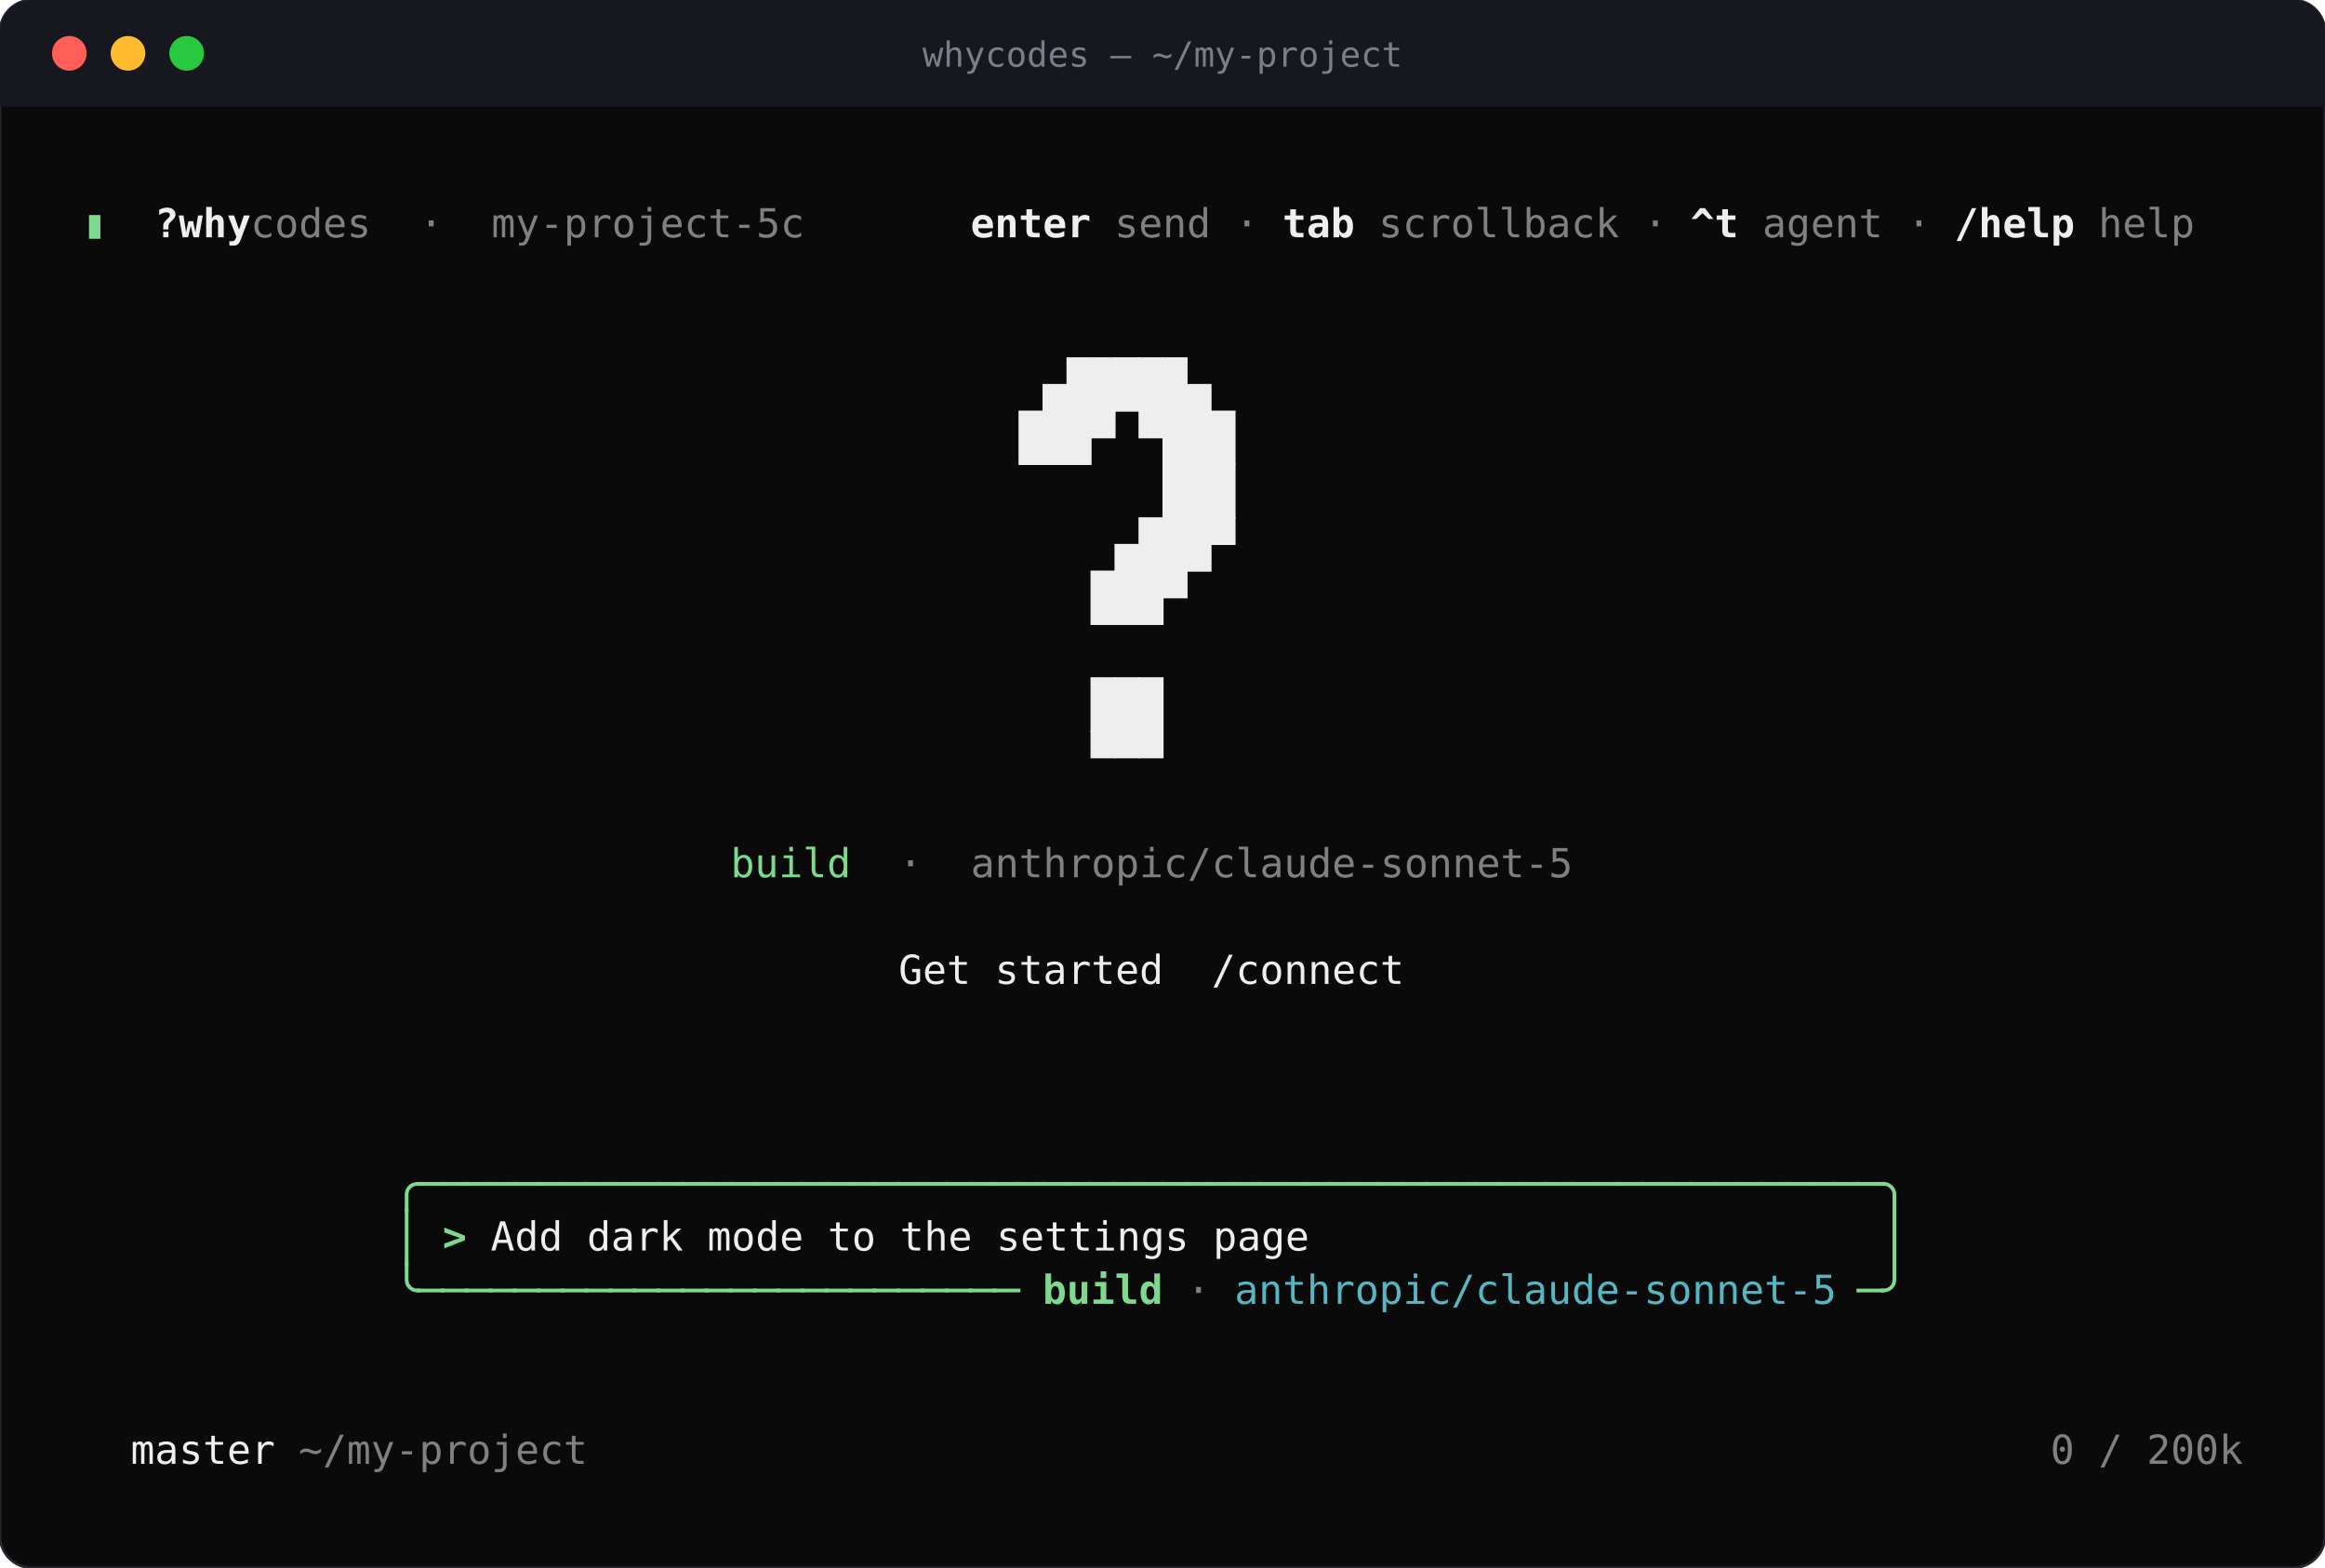
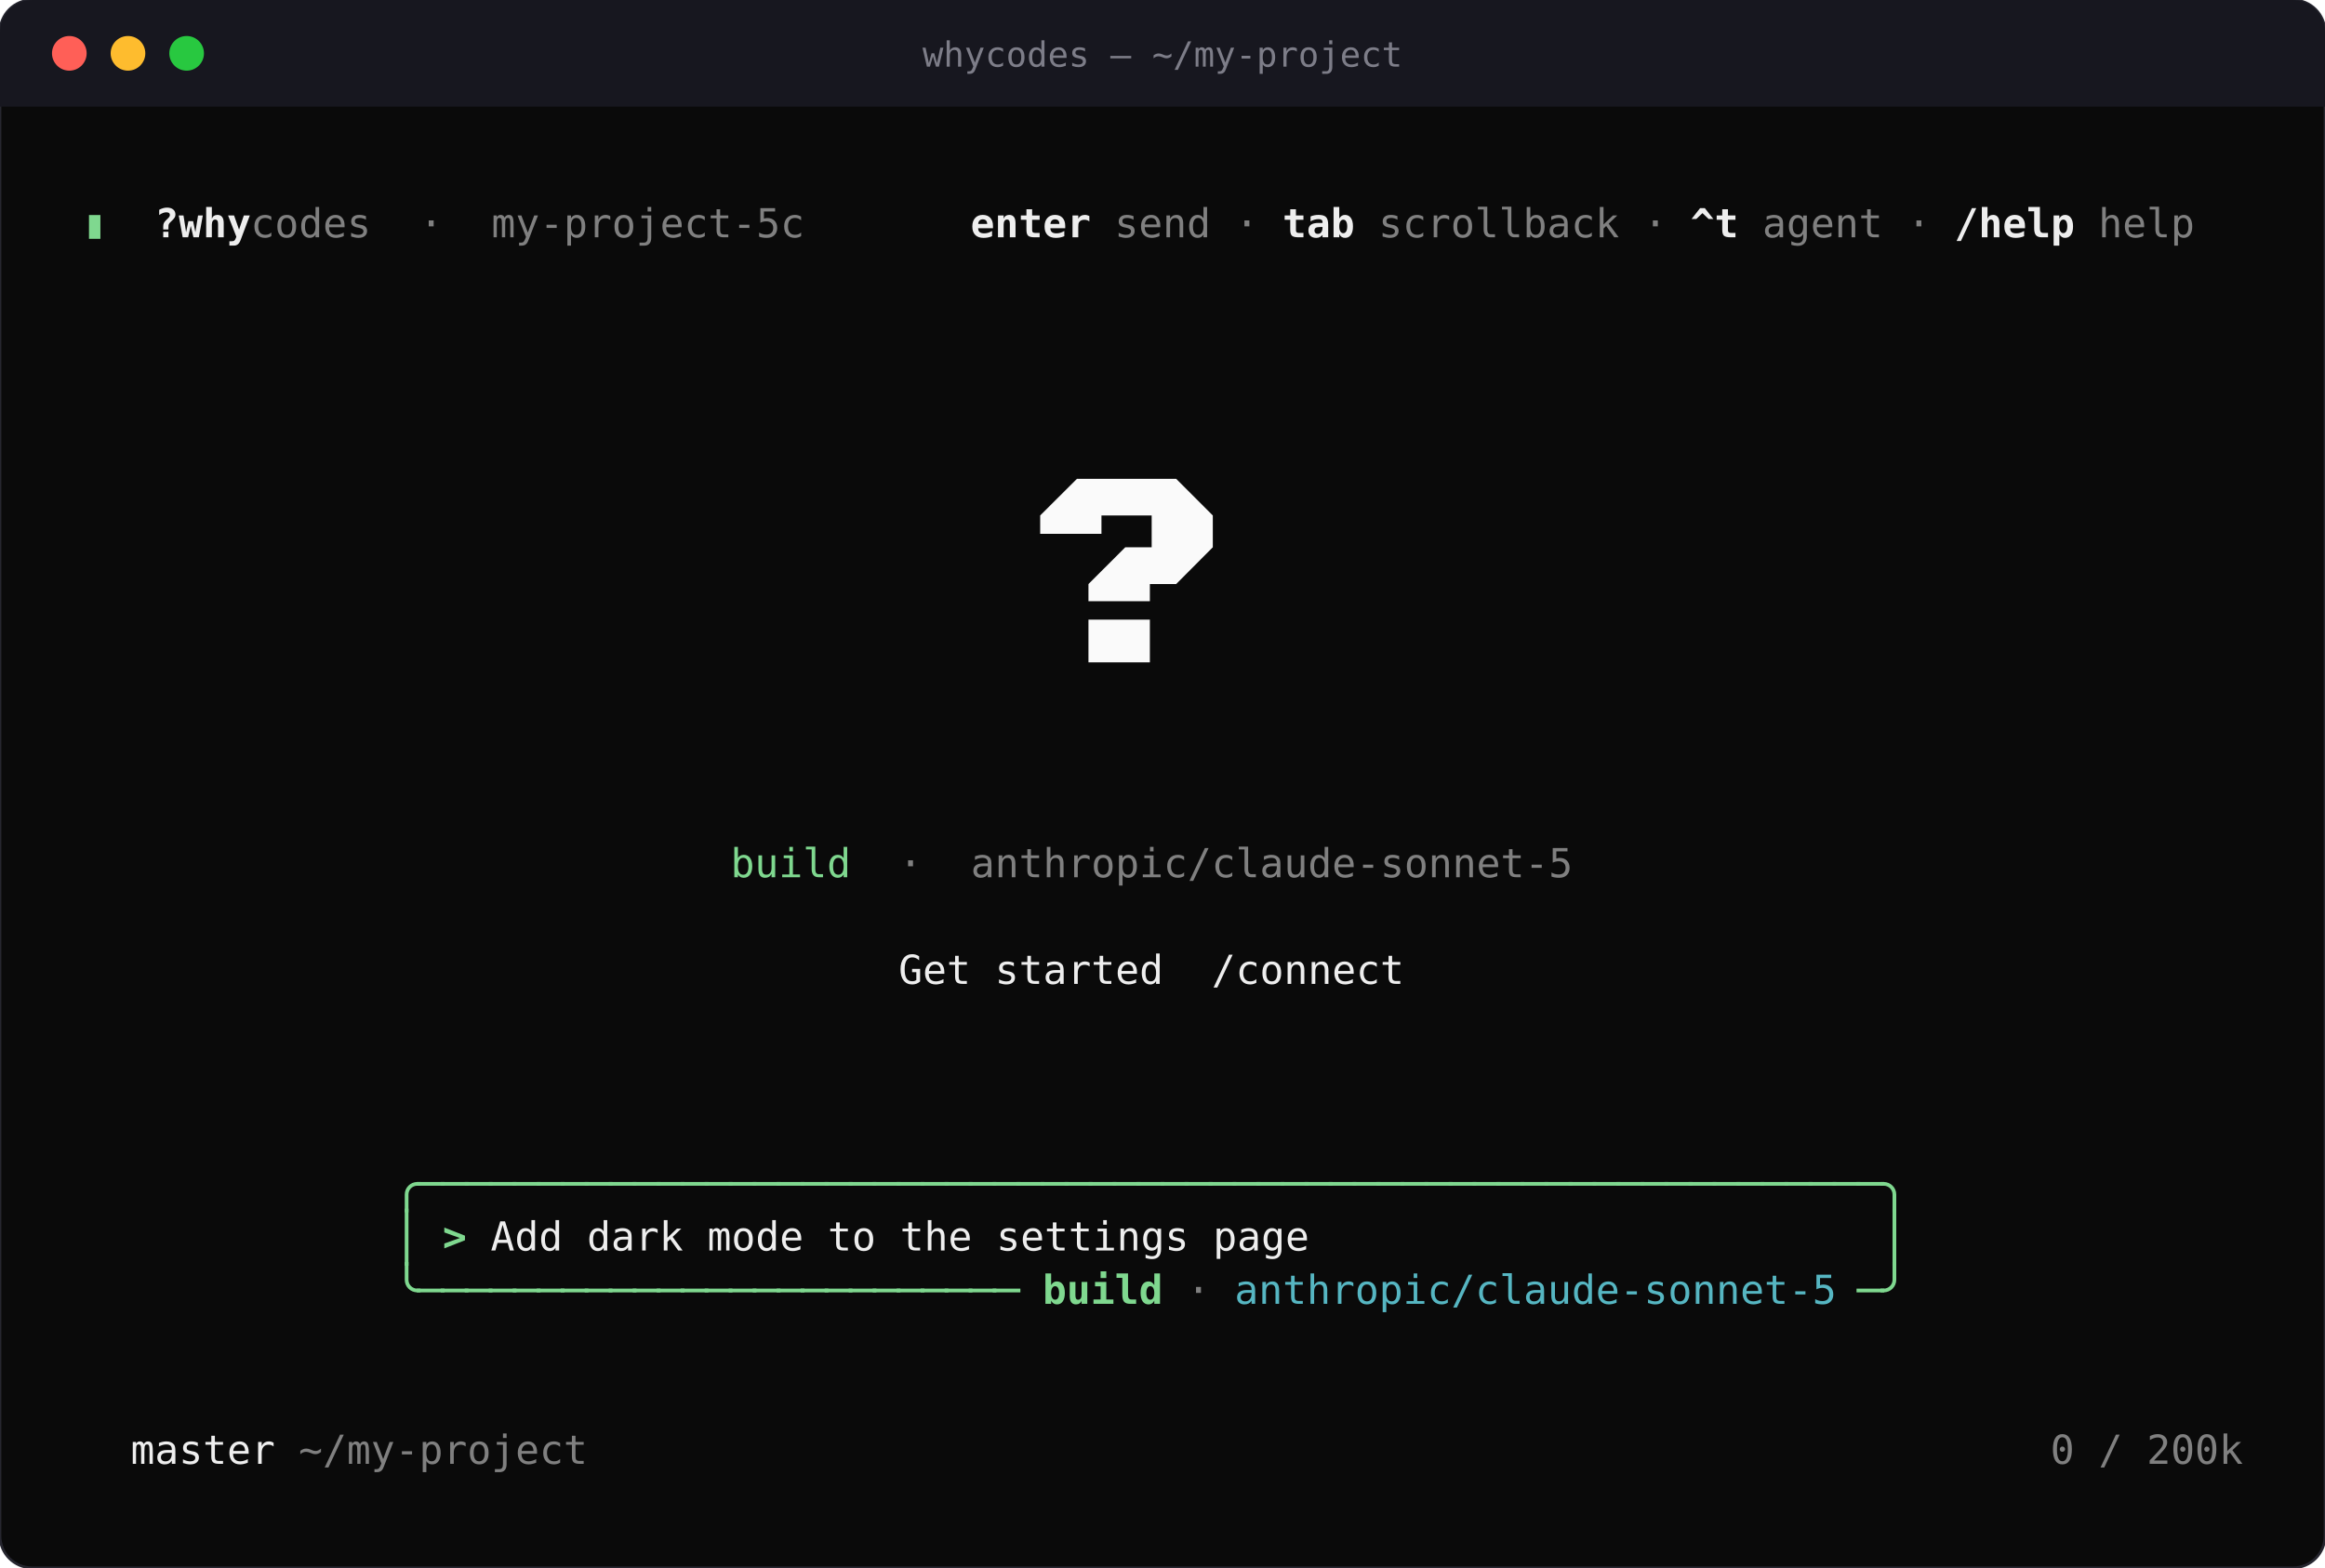
<svg xmlns="http://www.w3.org/2000/svg" width="872" height="588" viewBox="0 0 872 588" font-family="'JetBrains Mono', 'Fira Code', ui-monospace, SFMono-Regular, Menlo, Consolas, monospace" font-size="15">
  <rect width="872" height="588" rx="12" fill="#0a0a0a" />
  <rect width="872" height="588" rx="12" fill="none" stroke="#26262f" stroke-width="1" />
  <path d="M 0 40 V 12 A 12 12 0 0 1 12 0 H 860 A 12 12 0 0 1 872 12 V 40 Z" fill="#17171f" />
  <circle cx="26" cy="20" r="6.5" fill="#ff5f57" />
  <circle cx="48" cy="20" r="6.5" fill="#febc2e" />
  <circle cx="70" cy="20" r="6.5" fill="#28c840" />
  <text x="436" y="25" text-anchor="middle" fill="#7d7d88" font-size="13">whycodes — ~/my-project</text>
-   <rect x="391.0" y="144.0" width="9.4" height="10.4" fill="#eeeeee" />
-   <rect x="400.0" y="134.0" width="9.4" height="20.4" fill="#eeeeee" />
-   <rect x="409.0" y="134.0" width="9.4" height="20.4" fill="#eeeeee" />
-   <rect x="418.0" y="134.0" width="9.4" height="20.4" fill="#eeeeee" />
-   <rect x="427.0" y="134.0" width="9.4" height="20.4" fill="#eeeeee" />
-   <rect x="436.0" y="134.0" width="9.4" height="20.4" fill="#eeeeee" />
-   <rect x="445.0" y="144.0" width="9.4" height="10.4" fill="#eeeeee" />
-   <rect x="382.0" y="154.0" width="9.4" height="20.4" fill="#eeeeee" />
-   <rect x="391.0" y="154.0" width="9.4" height="20.4" fill="#eeeeee" />
-   <rect x="400.0" y="154.0" width="9.4" height="20.4" fill="#eeeeee" />
-   <rect x="409.0" y="154.0" width="9.4" height="10.4" fill="#eeeeee" />
-   <rect x="427.0" y="154.0" width="9.4" height="10.4" fill="#eeeeee" />
-   <rect x="436.0" y="154.0" width="9.4" height="20.4" fill="#eeeeee" />
-   <rect x="445.0" y="154.0" width="9.4" height="20.4" fill="#eeeeee" />
-   <rect x="454.0" y="154.0" width="9.4" height="20.4" fill="#eeeeee" />
-   <rect x="436.0" y="174.0" width="9.4" height="20.4" fill="#eeeeee" />
-   <rect x="445.0" y="174.0" width="9.4" height="20.4" fill="#eeeeee" />
-   <rect x="454.0" y="174.0" width="9.4" height="20.4" fill="#eeeeee" />
-   <rect x="418.0" y="204.0" width="9.4" height="10.4" fill="#eeeeee" />
-   <rect x="427.0" y="194.0" width="9.4" height="20.4" fill="#eeeeee" />
-   <rect x="436.0" y="194.0" width="9.4" height="20.4" fill="#eeeeee" />
-   <rect x="445.0" y="194.0" width="9.4" height="20.4" fill="#eeeeee" />
-   <rect x="454.0" y="194.0" width="9.4" height="10.4" fill="#eeeeee" />
-   <rect x="409.0" y="214.0" width="9.4" height="20.4" fill="#eeeeee" />
-   <rect x="418.0" y="214.0" width="9.4" height="20.4" fill="#eeeeee" />
-   <rect x="427.0" y="214.0" width="9.4" height="20.4" fill="#eeeeee" />
-   <rect x="436.0" y="214.0" width="9.4" height="10.4" fill="#eeeeee" />
-   <rect x="409.0" y="254.0" width="9.4" height="20.4" fill="#eeeeee" />
-   <rect x="418.0" y="254.0" width="9.4" height="20.4" fill="#eeeeee" />
-   <rect x="427.0" y="254.0" width="9.4" height="20.4" fill="#eeeeee" />
-   <rect x="409.0" y="274.0" width="9.4" height="10.4" fill="#eeeeee" />
-   <rect x="418.0" y="274.0" width="9.4" height="10.4" fill="#eeeeee" />
-   <rect x="427.0" y="274.0" width="9.4" height="10.4" fill="#eeeeee" />
+   <g transform="translate(382.0 173.5) scale(2.531)">
+     <path fill="#FAFAFA" d="M19.464 20.54H10.363V17.998L15.816 12.546H19.731V7.832H12.29V10.558H3.21V7.832L8.662 2.4H23.359L28.79 7.832V12.546L23.359 17.998H19.464V20.54ZM19.464 29.6H10.363V23.266H19.464V29.6Z" />
+   </g>
  <path d="M 157.0 444.0 H 156.5 A 4.0 4.0 0 0 0 152.5 448.0 V 454.0" stroke="#7fd88f" stroke-width="1.4" fill="none" stroke-linecap="square" />
  <path d="M 157.0 444.0 H 166.0" stroke="#7fd88f" stroke-width="1.4" fill="none" stroke-linecap="square" />
  <path d="M 166.0 444.0 H 175.0" stroke="#7fd88f" stroke-width="1.4" fill="none" stroke-linecap="square" />
  <path d="M 175.0 444.0 H 184.0" stroke="#7fd88f" stroke-width="1.4" fill="none" stroke-linecap="square" />
  <path d="M 184.0 444.0 H 193.0" stroke="#7fd88f" stroke-width="1.4" fill="none" stroke-linecap="square" />
  <path d="M 193.0 444.0 H 202.0" stroke="#7fd88f" stroke-width="1.4" fill="none" stroke-linecap="square" />
  <path d="M 202.0 444.0 H 211.0" stroke="#7fd88f" stroke-width="1.4" fill="none" stroke-linecap="square" />
  <path d="M 211.0 444.0 H 220.0" stroke="#7fd88f" stroke-width="1.4" fill="none" stroke-linecap="square" />
  <path d="M 220.0 444.0 H 229.0" stroke="#7fd88f" stroke-width="1.4" fill="none" stroke-linecap="square" />
  <path d="M 229.0 444.0 H 238.0" stroke="#7fd88f" stroke-width="1.4" fill="none" stroke-linecap="square" />
  <path d="M 238.0 444.0 H 247.0" stroke="#7fd88f" stroke-width="1.4" fill="none" stroke-linecap="square" />
  <path d="M 247.0 444.0 H 256.0" stroke="#7fd88f" stroke-width="1.4" fill="none" stroke-linecap="square" />
  <path d="M 256.0 444.0 H 265.0" stroke="#7fd88f" stroke-width="1.4" fill="none" stroke-linecap="square" />
  <path d="M 265.0 444.0 H 274.0" stroke="#7fd88f" stroke-width="1.4" fill="none" stroke-linecap="square" />
  <path d="M 274.0 444.0 H 283.0" stroke="#7fd88f" stroke-width="1.4" fill="none" stroke-linecap="square" />
  <path d="M 283.0 444.0 H 292.0" stroke="#7fd88f" stroke-width="1.4" fill="none" stroke-linecap="square" />
  <path d="M 292.0 444.0 H 301.0" stroke="#7fd88f" stroke-width="1.4" fill="none" stroke-linecap="square" />
  <path d="M 301.0 444.0 H 310.0" stroke="#7fd88f" stroke-width="1.4" fill="none" stroke-linecap="square" />
  <path d="M 310.0 444.0 H 319.0" stroke="#7fd88f" stroke-width="1.4" fill="none" stroke-linecap="square" />
  <path d="M 319.0 444.0 H 328.0" stroke="#7fd88f" stroke-width="1.4" fill="none" stroke-linecap="square" />
  <path d="M 328.0 444.0 H 337.0" stroke="#7fd88f" stroke-width="1.4" fill="none" stroke-linecap="square" />
  <path d="M 337.0 444.0 H 346.0" stroke="#7fd88f" stroke-width="1.4" fill="none" stroke-linecap="square" />
  <path d="M 346.0 444.0 H 355.0" stroke="#7fd88f" stroke-width="1.4" fill="none" stroke-linecap="square" />
  <path d="M 355.0 444.0 H 364.0" stroke="#7fd88f" stroke-width="1.4" fill="none" stroke-linecap="square" />
  <path d="M 364.0 444.0 H 373.0" stroke="#7fd88f" stroke-width="1.4" fill="none" stroke-linecap="square" />
  <path d="M 373.0 444.0 H 382.0" stroke="#7fd88f" stroke-width="1.4" fill="none" stroke-linecap="square" />
  <path d="M 382.0 444.0 H 391.0" stroke="#7fd88f" stroke-width="1.4" fill="none" stroke-linecap="square" />
  <path d="M 391.0 444.0 H 400.0" stroke="#7fd88f" stroke-width="1.4" fill="none" stroke-linecap="square" />
  <path d="M 400.0 444.0 H 409.0" stroke="#7fd88f" stroke-width="1.4" fill="none" stroke-linecap="square" />
  <path d="M 409.0 444.0 H 418.0" stroke="#7fd88f" stroke-width="1.4" fill="none" stroke-linecap="square" />
  <path d="M 418.0 444.0 H 427.0" stroke="#7fd88f" stroke-width="1.4" fill="none" stroke-linecap="square" />
  <path d="M 427.0 444.0 H 436.0" stroke="#7fd88f" stroke-width="1.4" fill="none" stroke-linecap="square" />
  <path d="M 436.0 444.0 H 445.0" stroke="#7fd88f" stroke-width="1.4" fill="none" stroke-linecap="square" />
  <path d="M 445.0 444.0 H 454.0" stroke="#7fd88f" stroke-width="1.4" fill="none" stroke-linecap="square" />
  <path d="M 454.0 444.0 H 463.0" stroke="#7fd88f" stroke-width="1.4" fill="none" stroke-linecap="square" />
  <path d="M 463.0 444.0 H 472.0" stroke="#7fd88f" stroke-width="1.4" fill="none" stroke-linecap="square" />
  <path d="M 472.0 444.0 H 481.0" stroke="#7fd88f" stroke-width="1.4" fill="none" stroke-linecap="square" />
  <path d="M 481.0 444.0 H 490.0" stroke="#7fd88f" stroke-width="1.4" fill="none" stroke-linecap="square" />
  <path d="M 490.0 444.0 H 499.0" stroke="#7fd88f" stroke-width="1.4" fill="none" stroke-linecap="square" />
  <path d="M 499.0 444.0 H 508.0" stroke="#7fd88f" stroke-width="1.4" fill="none" stroke-linecap="square" />
  <path d="M 508.0 444.0 H 517.0" stroke="#7fd88f" stroke-width="1.4" fill="none" stroke-linecap="square" />
  <path d="M 517.0 444.0 H 526.0" stroke="#7fd88f" stroke-width="1.4" fill="none" stroke-linecap="square" />
  <path d="M 526.0 444.0 H 535.0" stroke="#7fd88f" stroke-width="1.4" fill="none" stroke-linecap="square" />
  <path d="M 535.0 444.0 H 544.0" stroke="#7fd88f" stroke-width="1.4" fill="none" stroke-linecap="square" />
  <path d="M 544.0 444.0 H 553.0" stroke="#7fd88f" stroke-width="1.4" fill="none" stroke-linecap="square" />
  <path d="M 553.0 444.0 H 562.0" stroke="#7fd88f" stroke-width="1.4" fill="none" stroke-linecap="square" />
  <path d="M 562.0 444.0 H 571.0" stroke="#7fd88f" stroke-width="1.4" fill="none" stroke-linecap="square" />
  <path d="M 571.0 444.0 H 580.0" stroke="#7fd88f" stroke-width="1.4" fill="none" stroke-linecap="square" />
  <path d="M 580.0 444.0 H 589.0" stroke="#7fd88f" stroke-width="1.4" fill="none" stroke-linecap="square" />
  <path d="M 589.0 444.0 H 598.0" stroke="#7fd88f" stroke-width="1.4" fill="none" stroke-linecap="square" />
  <path d="M 598.0 444.0 H 607.0" stroke="#7fd88f" stroke-width="1.4" fill="none" stroke-linecap="square" />
  <path d="M 607.0 444.0 H 616.0" stroke="#7fd88f" stroke-width="1.4" fill="none" stroke-linecap="square" />
  <path d="M 616.0 444.0 H 625.0" stroke="#7fd88f" stroke-width="1.4" fill="none" stroke-linecap="square" />
  <path d="M 625.0 444.0 H 634.0" stroke="#7fd88f" stroke-width="1.4" fill="none" stroke-linecap="square" />
  <path d="M 634.0 444.0 H 643.0" stroke="#7fd88f" stroke-width="1.4" fill="none" stroke-linecap="square" />
  <path d="M 643.0 444.0 H 652.0" stroke="#7fd88f" stroke-width="1.4" fill="none" stroke-linecap="square" />
  <path d="M 652.0 444.0 H 661.0" stroke="#7fd88f" stroke-width="1.4" fill="none" stroke-linecap="square" />
  <path d="M 661.0 444.0 H 670.0" stroke="#7fd88f" stroke-width="1.4" fill="none" stroke-linecap="square" />
  <path d="M 670.0 444.0 H 679.0" stroke="#7fd88f" stroke-width="1.4" fill="none" stroke-linecap="square" />
  <path d="M 679.0 444.0 H 688.0" stroke="#7fd88f" stroke-width="1.4" fill="none" stroke-linecap="square" />
  <path d="M 688.0 444.0 H 697.0" stroke="#7fd88f" stroke-width="1.4" fill="none" stroke-linecap="square" />
  <path d="M 697.0 444.0 H 706.0" stroke="#7fd88f" stroke-width="1.4" fill="none" stroke-linecap="square" />
  <path d="M 706.0 444.0 H 706.5 A 4.0 4.0 0 0 1 710.5 448.0 V 454.0" stroke="#7fd88f" stroke-width="1.4" fill="none" stroke-linecap="square" />
  <path d="M 152.5 454.0 V 474.0" stroke="#7fd88f" stroke-width="1.4" fill="none" stroke-linecap="square" />
  <path d="M 710.5 454.0 V 474.0" stroke="#7fd88f" stroke-width="1.4" fill="none" stroke-linecap="square" />
  <path d="M 157.0 484.0 H 156.5 A 4.0 4.0 0 0 1 152.5 480.0 V 474.0" stroke="#7fd88f" stroke-width="1.4" fill="none" stroke-linecap="square" />
  <path d="M 157.0 484.0 H 166.0" stroke="#7fd88f" stroke-width="1.4" fill="none" stroke-linecap="square" />
  <path d="M 166.0 484.0 H 175.0" stroke="#7fd88f" stroke-width="1.4" fill="none" stroke-linecap="square" />
  <path d="M 175.0 484.0 H 184.0" stroke="#7fd88f" stroke-width="1.4" fill="none" stroke-linecap="square" />
  <path d="M 184.0 484.0 H 193.0" stroke="#7fd88f" stroke-width="1.4" fill="none" stroke-linecap="square" />
  <path d="M 193.0 484.0 H 202.0" stroke="#7fd88f" stroke-width="1.4" fill="none" stroke-linecap="square" />
  <path d="M 202.0 484.0 H 211.0" stroke="#7fd88f" stroke-width="1.4" fill="none" stroke-linecap="square" />
  <path d="M 211.0 484.0 H 220.0" stroke="#7fd88f" stroke-width="1.4" fill="none" stroke-linecap="square" />
  <path d="M 220.0 484.0 H 229.0" stroke="#7fd88f" stroke-width="1.4" fill="none" stroke-linecap="square" />
  <path d="M 229.0 484.0 H 238.0" stroke="#7fd88f" stroke-width="1.4" fill="none" stroke-linecap="square" />
  <path d="M 238.0 484.0 H 247.0" stroke="#7fd88f" stroke-width="1.4" fill="none" stroke-linecap="square" />
  <path d="M 247.0 484.0 H 256.0" stroke="#7fd88f" stroke-width="1.4" fill="none" stroke-linecap="square" />
  <path d="M 256.0 484.0 H 265.0" stroke="#7fd88f" stroke-width="1.4" fill="none" stroke-linecap="square" />
  <path d="M 265.0 484.0 H 274.0" stroke="#7fd88f" stroke-width="1.4" fill="none" stroke-linecap="square" />
  <path d="M 274.0 484.0 H 283.0" stroke="#7fd88f" stroke-width="1.4" fill="none" stroke-linecap="square" />
  <path d="M 283.0 484.0 H 292.0" stroke="#7fd88f" stroke-width="1.4" fill="none" stroke-linecap="square" />
  <path d="M 292.0 484.0 H 301.0" stroke="#7fd88f" stroke-width="1.4" fill="none" stroke-linecap="square" />
  <path d="M 301.0 484.0 H 310.0" stroke="#7fd88f" stroke-width="1.4" fill="none" stroke-linecap="square" />
  <path d="M 310.0 484.0 H 319.0" stroke="#7fd88f" stroke-width="1.4" fill="none" stroke-linecap="square" />
  <path d="M 319.0 484.0 H 328.0" stroke="#7fd88f" stroke-width="1.4" fill="none" stroke-linecap="square" />
  <path d="M 328.0 484.0 H 337.0" stroke="#7fd88f" stroke-width="1.4" fill="none" stroke-linecap="square" />
  <path d="M 337.0 484.0 H 346.0" stroke="#7fd88f" stroke-width="1.4" fill="none" stroke-linecap="square" />
  <path d="M 346.0 484.0 H 355.0" stroke="#7fd88f" stroke-width="1.4" fill="none" stroke-linecap="square" />
  <path d="M 355.0 484.0 H 364.0" stroke="#7fd88f" stroke-width="1.4" fill="none" stroke-linecap="square" />
  <path d="M 364.0 484.0 H 373.0" stroke="#7fd88f" stroke-width="1.4" fill="none" stroke-linecap="square" />
  <path d="M 373.0 484.0 H 382.0" stroke="#7fd88f" stroke-width="1.4" fill="none" stroke-linecap="square" />
  <path d="M 697.0 484.0 H 706.0" stroke="#7fd88f" stroke-width="1.4" fill="none" stroke-linecap="square" />
  <path d="M 706.0 484.0 H 706.5 A 4.0 4.0 0 0 0 710.5 480.0 V 474.0" stroke="#7fd88f" stroke-width="1.4" fill="none" stroke-linecap="square" />
  <text x="31.0" y="89.0" fill="#7fd88f" xml:space="preserve" textLength="9.0" lengthAdjust="spacingAndGlyphs">▮</text>
  <text x="58.0" y="89.0" fill="#eeeeee" font-weight="600" xml:space="preserve" textLength="36.0" lengthAdjust="spacingAndGlyphs">?why</text>
  <text x="94.0" y="89.0" fill="#808080" xml:space="preserve" textLength="207.0" lengthAdjust="spacingAndGlyphs">codes  ·  my-project-5c</text>
  <text x="364.0" y="89.0" fill="#eeeeee" font-weight="600" xml:space="preserve" textLength="45.0" lengthAdjust="spacingAndGlyphs">enter</text>
  <text x="418.0" y="89.0" fill="#808080" xml:space="preserve" textLength="54.0" lengthAdjust="spacingAndGlyphs">send ·</text>
  <text x="481.0" y="89.0" fill="#eeeeee" font-weight="600" xml:space="preserve" textLength="27.0" lengthAdjust="spacingAndGlyphs">tab</text>
  <text x="517.0" y="89.0" fill="#808080" xml:space="preserve" textLength="108.0" lengthAdjust="spacingAndGlyphs">scrollback ·</text>
  <text x="634.0" y="89.0" fill="#eeeeee" font-weight="600" xml:space="preserve" textLength="18.0" lengthAdjust="spacingAndGlyphs">^t</text>
  <text x="661.0" y="89.0" fill="#808080" xml:space="preserve" textLength="63.0" lengthAdjust="spacingAndGlyphs">agent ·</text>
  <text x="733.0" y="89.0" fill="#eeeeee" font-weight="600" xml:space="preserve" textLength="45.0" lengthAdjust="spacingAndGlyphs">/help</text>
  <text x="787.0" y="89.0" fill="#808080" xml:space="preserve" textLength="36.0" lengthAdjust="spacingAndGlyphs">help</text>
  <text x="274.0" y="329.0" fill="#7fd88f" xml:space="preserve" textLength="45.0" lengthAdjust="spacingAndGlyphs">build</text>
  <text x="337.0" y="329.0" fill="#808080" xml:space="preserve" textLength="252.0" lengthAdjust="spacingAndGlyphs">·  anthropic/claude-sonnet-5</text>
  <text x="337.0" y="369.0" fill="#eeeeee" xml:space="preserve" textLength="189.0" lengthAdjust="spacingAndGlyphs">Get started  /connect</text>
  <text x="166.0" y="469.0" fill="#7fd88f" font-weight="600" xml:space="preserve" textLength="9.0" lengthAdjust="spacingAndGlyphs">&gt;</text>
  <text x="184.0" y="469.0" fill="#eeeeee" xml:space="preserve" textLength="306.0" lengthAdjust="spacingAndGlyphs">Add dark mode to the settings page</text>
  <text x="391.0" y="489.0" fill="#7fd88f" font-weight="600" xml:space="preserve" textLength="45.0" lengthAdjust="spacingAndGlyphs">build</text>
  <text x="445.0" y="489.0" fill="#808080" xml:space="preserve" textLength="9.0" lengthAdjust="spacingAndGlyphs">·</text>
  <text x="463.0" y="489.0" fill="#56b6c2" xml:space="preserve" textLength="225.0" lengthAdjust="spacingAndGlyphs">anthropic/claude-sonnet-5</text>
  <text x="49.0" y="549.0" fill="#eeeeee" xml:space="preserve" textLength="54.0" lengthAdjust="spacingAndGlyphs">master</text>
  <text x="112.0" y="549.0" fill="#808080" xml:space="preserve" textLength="216.0" lengthAdjust="spacingAndGlyphs">~/my-project        </text>
  <text x="769.0" y="549.0" fill="#808080" xml:space="preserve" textLength="72.0" lengthAdjust="spacingAndGlyphs">0 / 200k</text>
</svg>
